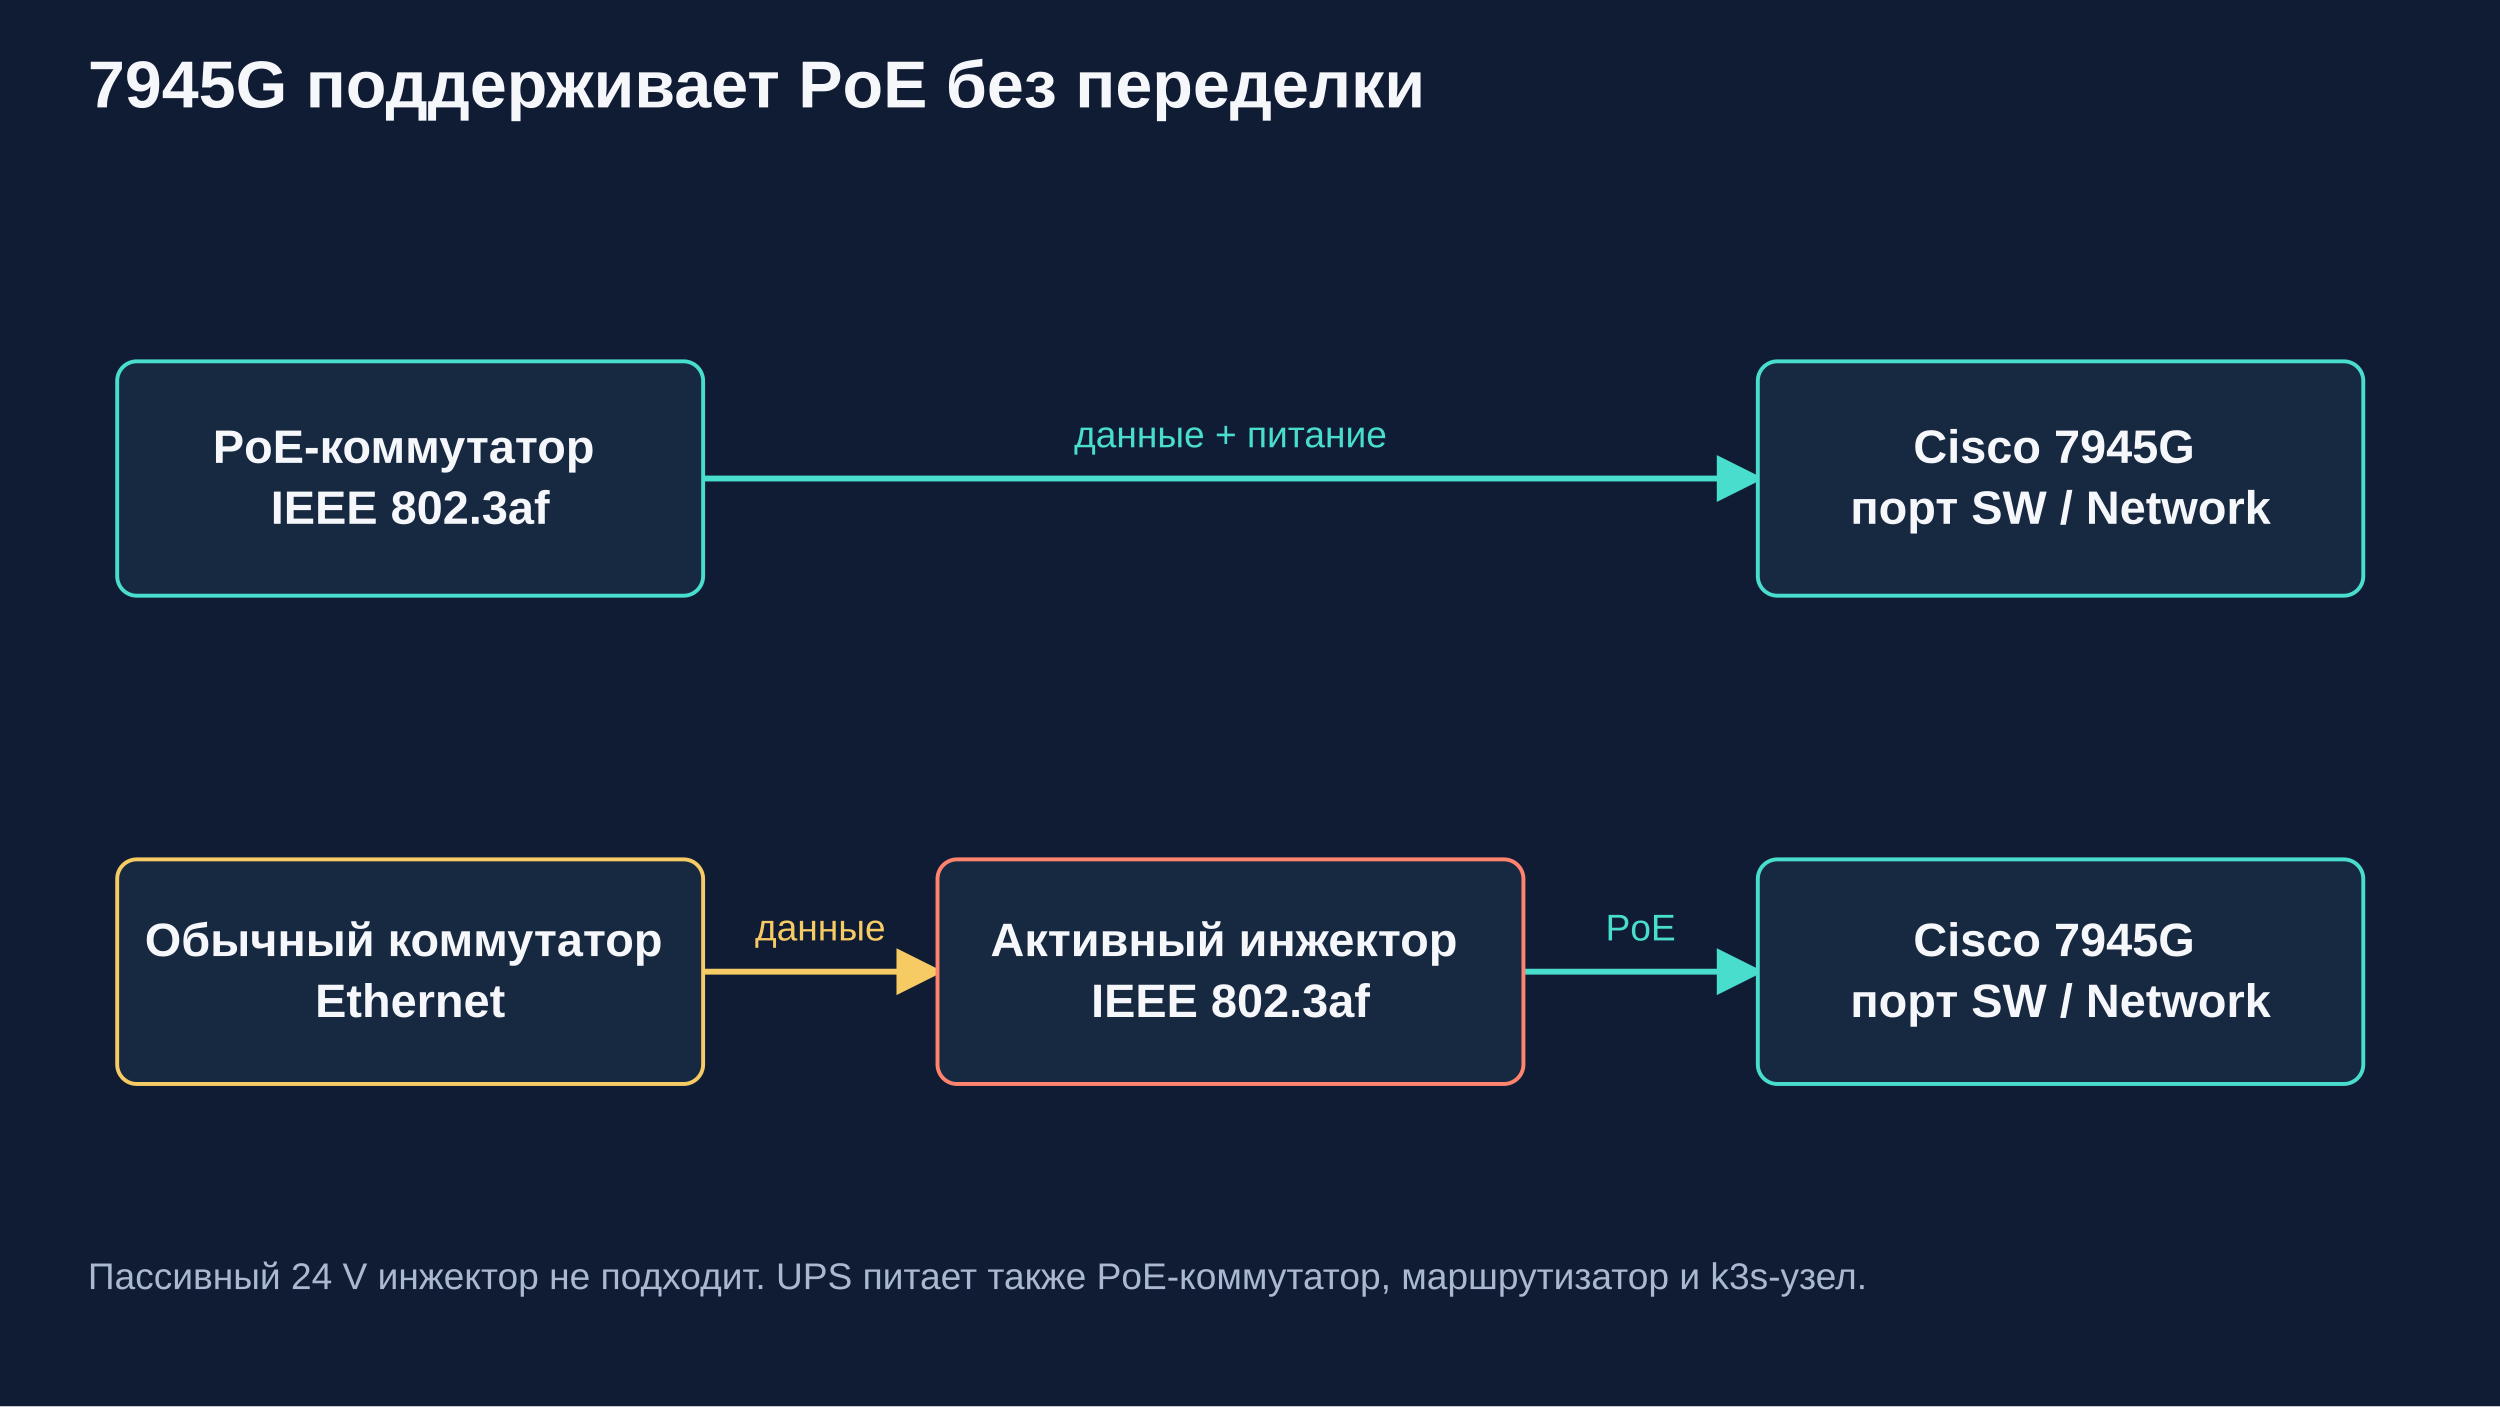
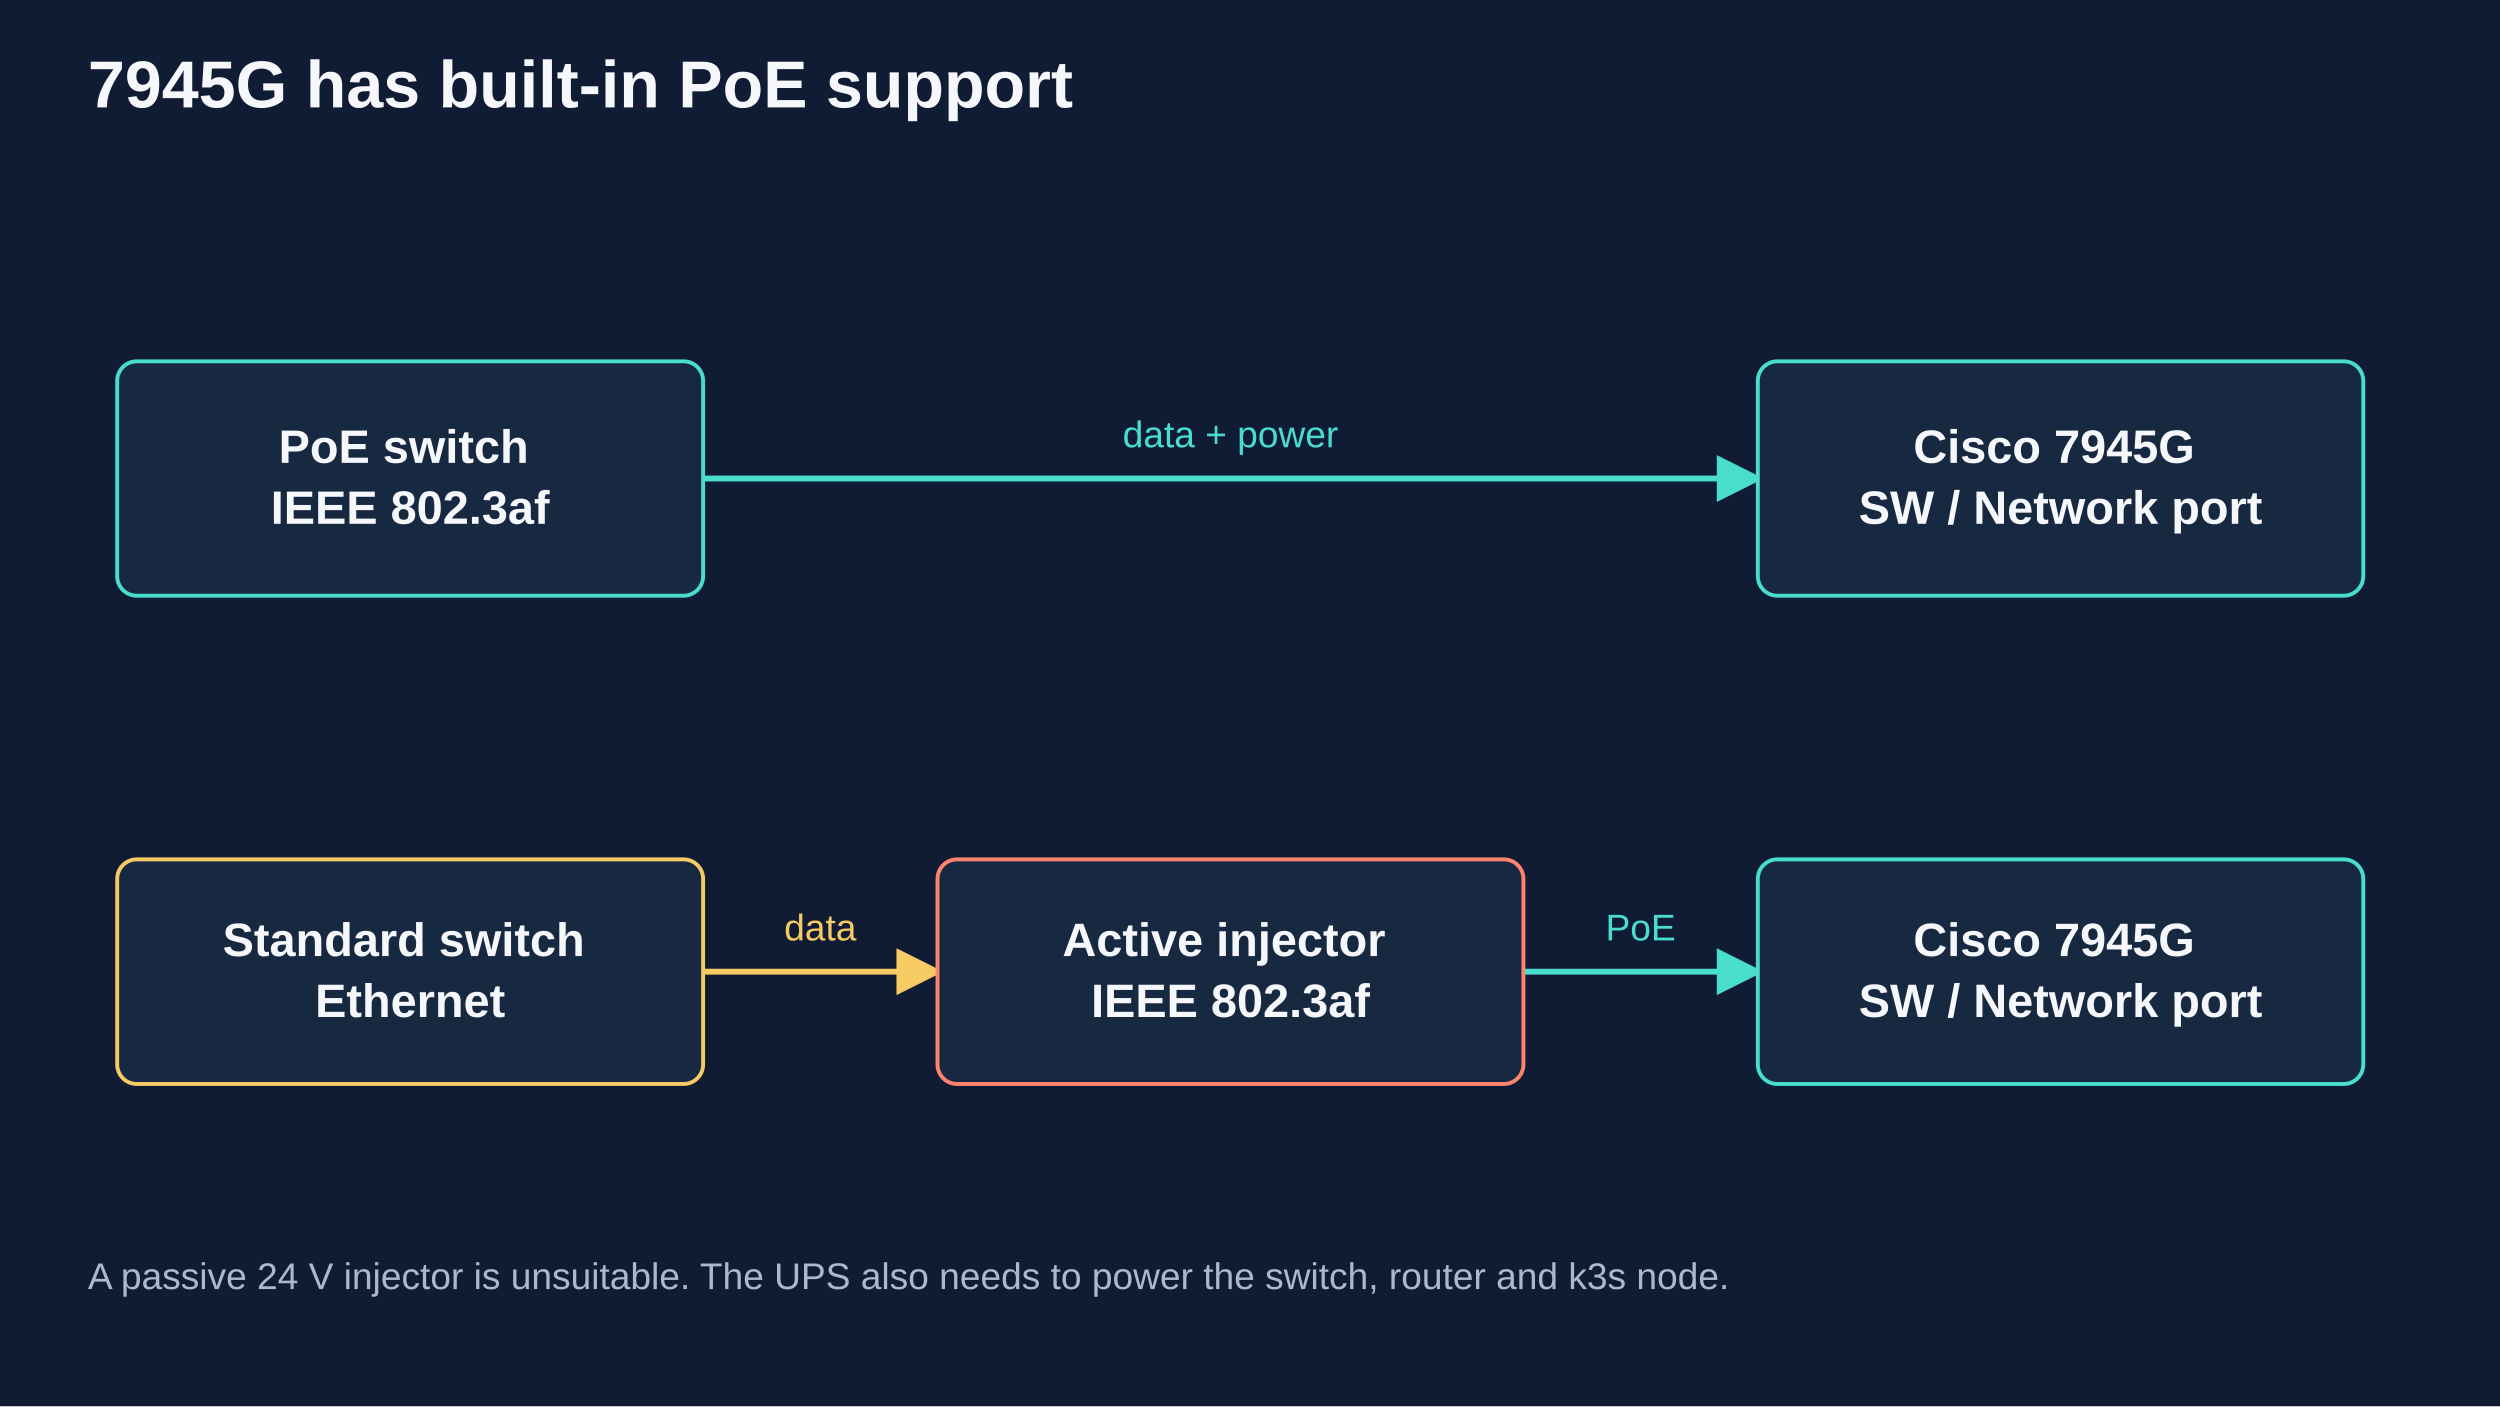
<svg xmlns="http://www.w3.org/2000/svg" viewBox="0 0 1280 720" role="img" aria-labelledby="title desc">
  <defs>
    <marker id="arrow-48DDCC" markerWidth="8" markerHeight="8" refX="7" refY="4" orient="auto-start-reverse">
      <path d="M0,0 L8,4 L0,8" fill="#48DDCC" />
    </marker>
    <marker id="arrow-FF836D" markerWidth="8" markerHeight="8" refX="7" refY="4" orient="auto-start-reverse">
      <path d="M0,0 L8,4 L0,8" fill="#FF836D" />
    </marker>
    <marker id="arrow-F7CB64" markerWidth="8" markerHeight="8" refX="7" refY="4" orient="auto-start-reverse">
      <path d="M0,0 L8,4 L0,8" fill="#F7CB64" />
    </marker>
  </defs>
  <rect width="1280" height="720" fill="#101C34" />
  <text x="45" y="55" font-family="Arial, sans-serif" font-size="34" fill="#F5F7FB" font-weight="700" text-anchor="start">
-     <tspan x="45" dy="0">7945G поддерживает PoE без переделки</tspan>
+     <tspan x="45" dy="0">7945G has built-in PoE support</tspan>
  </text>
  <path d="M360,245 L900,245" fill="none" stroke="#48DDCC" stroke-width="3" marker-end="url(#arrow-48DDCC)" />
  <text x="630" y="229" font-family="Arial, sans-serif" font-size="19" fill="#48DDCC" font-weight="400" text-anchor="middle">
-     <tspan x="630" dy="0">данные + питание</tspan>
+     <tspan x="630" dy="0">data + power</tspan>
  </text>
  <path d="M360,497.5 L480,497.5" fill="none" stroke="#F7CB64" stroke-width="3" marker-end="url(#arrow-F7CB64)" />
  <text x="420" y="481.5" font-family="Arial, sans-serif" font-size="19" fill="#F7CB64" font-weight="400" text-anchor="middle">
-     <tspan x="420" dy="0">данные</tspan>
+     <tspan x="420" dy="0">data</tspan>
  </text>
  <path d="M780,497.5 L900,497.5" fill="none" stroke="#48DDCC" stroke-width="3" marker-end="url(#arrow-48DDCC)" />
  <text x="840" y="481.5" font-family="Arial, sans-serif" font-size="19" fill="#48DDCC" font-weight="400" text-anchor="middle">
    <tspan x="840" dy="0">PoE</tspan>
  </text>
  <rect x="60" y="185" width="300" height="120" rx="10" fill="#172841" stroke="#48DDCC" stroke-width="2" />
  <text x="210" y="237" font-family="Arial, sans-serif" font-size="24" fill="#F5F7FB" font-weight="600" text-anchor="middle">
-     <tspan x="210" dy="0">PoE-коммутатор</tspan>
+     <tspan x="210" dy="0">PoE switch</tspan>
    <tspan x="210" dy="31.2">IEEE 802.3af</tspan>
  </text>
  <rect x="900" y="185" width="310" height="120" rx="10" fill="#172841" stroke="#48DDCC" stroke-width="2" />
  <text x="1055" y="237" font-family="Arial, sans-serif" font-size="24" fill="#F5F7FB" font-weight="600" text-anchor="middle">
    <tspan x="1055" dy="0">Cisco 7945G</tspan>
-     <tspan x="1055" dy="31.2">порт SW / Network</tspan>
+     <tspan x="1055" dy="31.2">SW / Network port</tspan>
  </text>
  <rect x="60" y="440" width="300" height="115" rx="10" fill="#172841" stroke="#F7CB64" stroke-width="2" />
  <text x="210" y="489.5" font-family="Arial, sans-serif" font-size="24" fill="#F5F7FB" font-weight="600" text-anchor="middle">
-     <tspan x="210" dy="0">Обычный коммутатор</tspan>
+     <tspan x="210" dy="0">Standard switch</tspan>
    <tspan x="210" dy="31.2">Ethernet</tspan>
  </text>
  <rect x="480" y="440" width="300" height="115" rx="10" fill="#172841" stroke="#FF836D" stroke-width="2" />
  <text x="630" y="489.5" font-family="Arial, sans-serif" font-size="24" fill="#F5F7FB" font-weight="600" text-anchor="middle">
-     <tspan x="630" dy="0">Активный инжектор</tspan>
+     <tspan x="630" dy="0">Active injector</tspan>
    <tspan x="630" dy="31.2">IEEE 802.3af</tspan>
  </text>
  <rect x="900" y="440" width="310" height="115" rx="10" fill="#172841" stroke="#48DDCC" stroke-width="2" />
  <text x="1055" y="489.5" font-family="Arial, sans-serif" font-size="24" fill="#F5F7FB" font-weight="600" text-anchor="middle">
    <tspan x="1055" dy="0">Cisco 7945G</tspan>
-     <tspan x="1055" dy="31.2">порт SW / Network</tspan>
+     <tspan x="1055" dy="31.2">SW / Network port</tspan>
  </text>
  <text x="45" y="660" font-family="Arial, sans-serif" font-size="19" fill="#AAB9D0" font-weight="400" text-anchor="start">
-     <tspan x="45" dy="0">Пассивный 24 V инжектор не подходит. UPS питает также PoE-коммутатор, маршрутизатор и k3s-узел.</tspan>
+     <tspan x="45" dy="0">A passive 24 V injector is unsuitable. The UPS also needs to power the switch, router and k3s node.</tspan>
  </text>
</svg>
